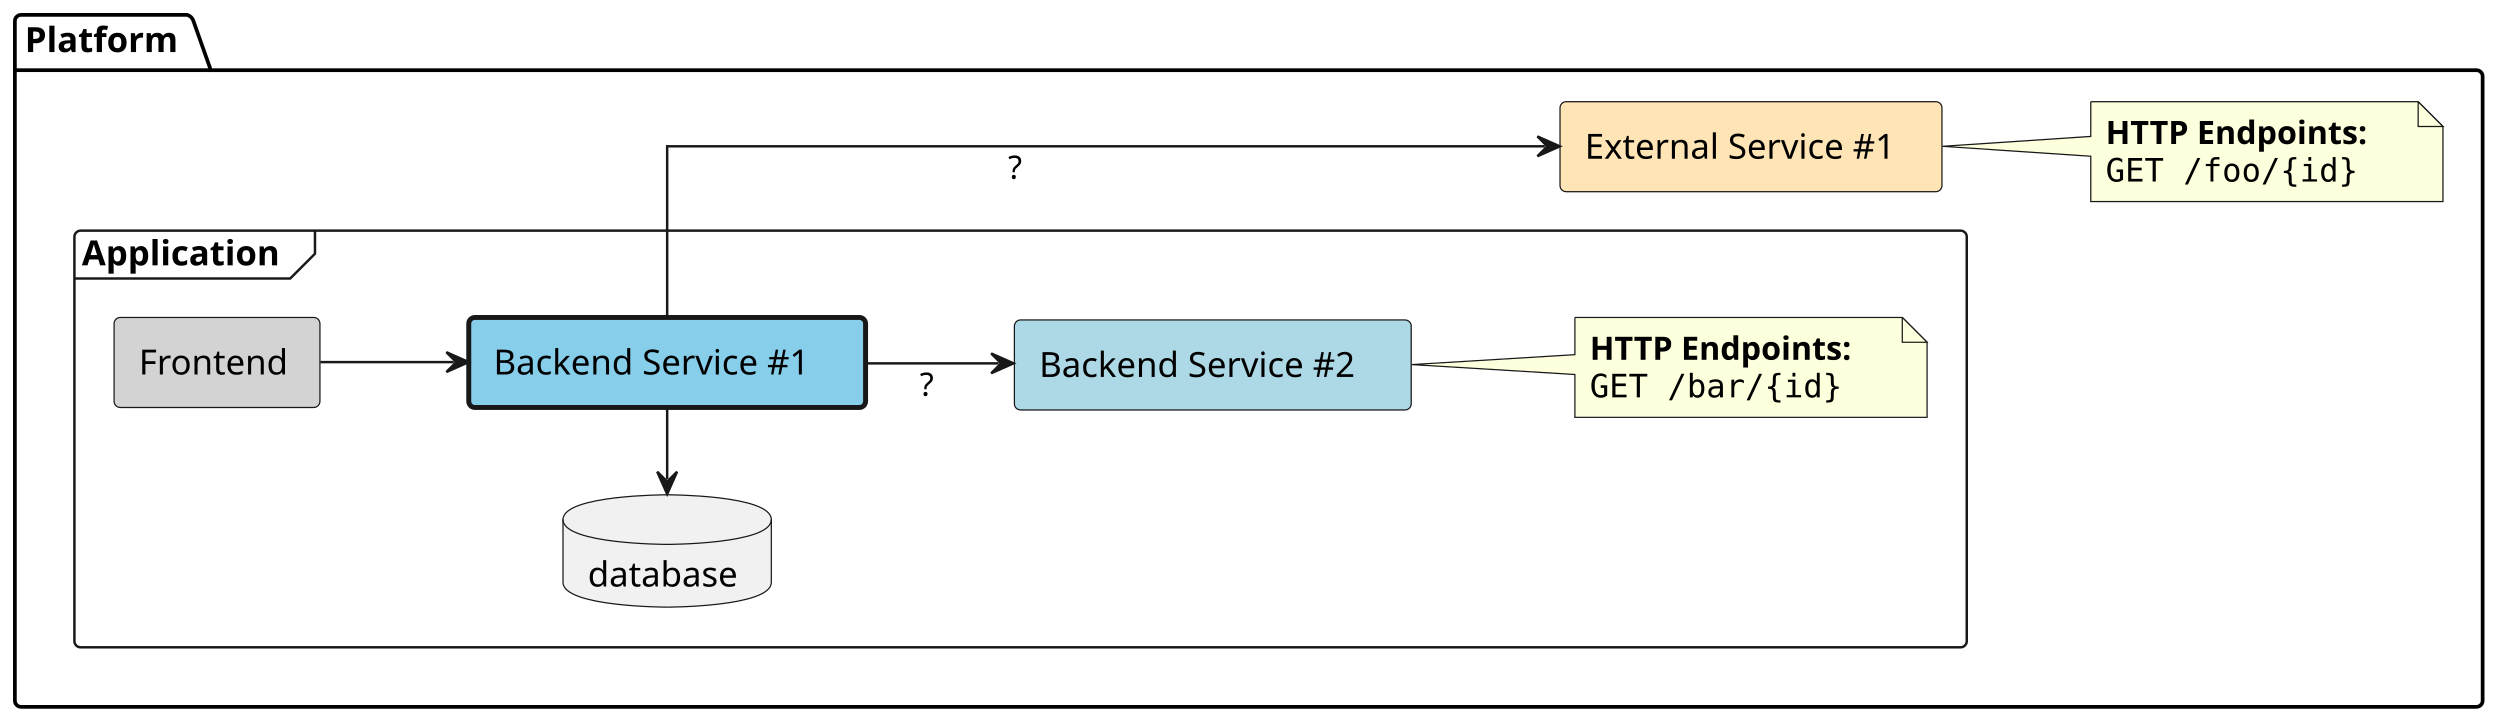
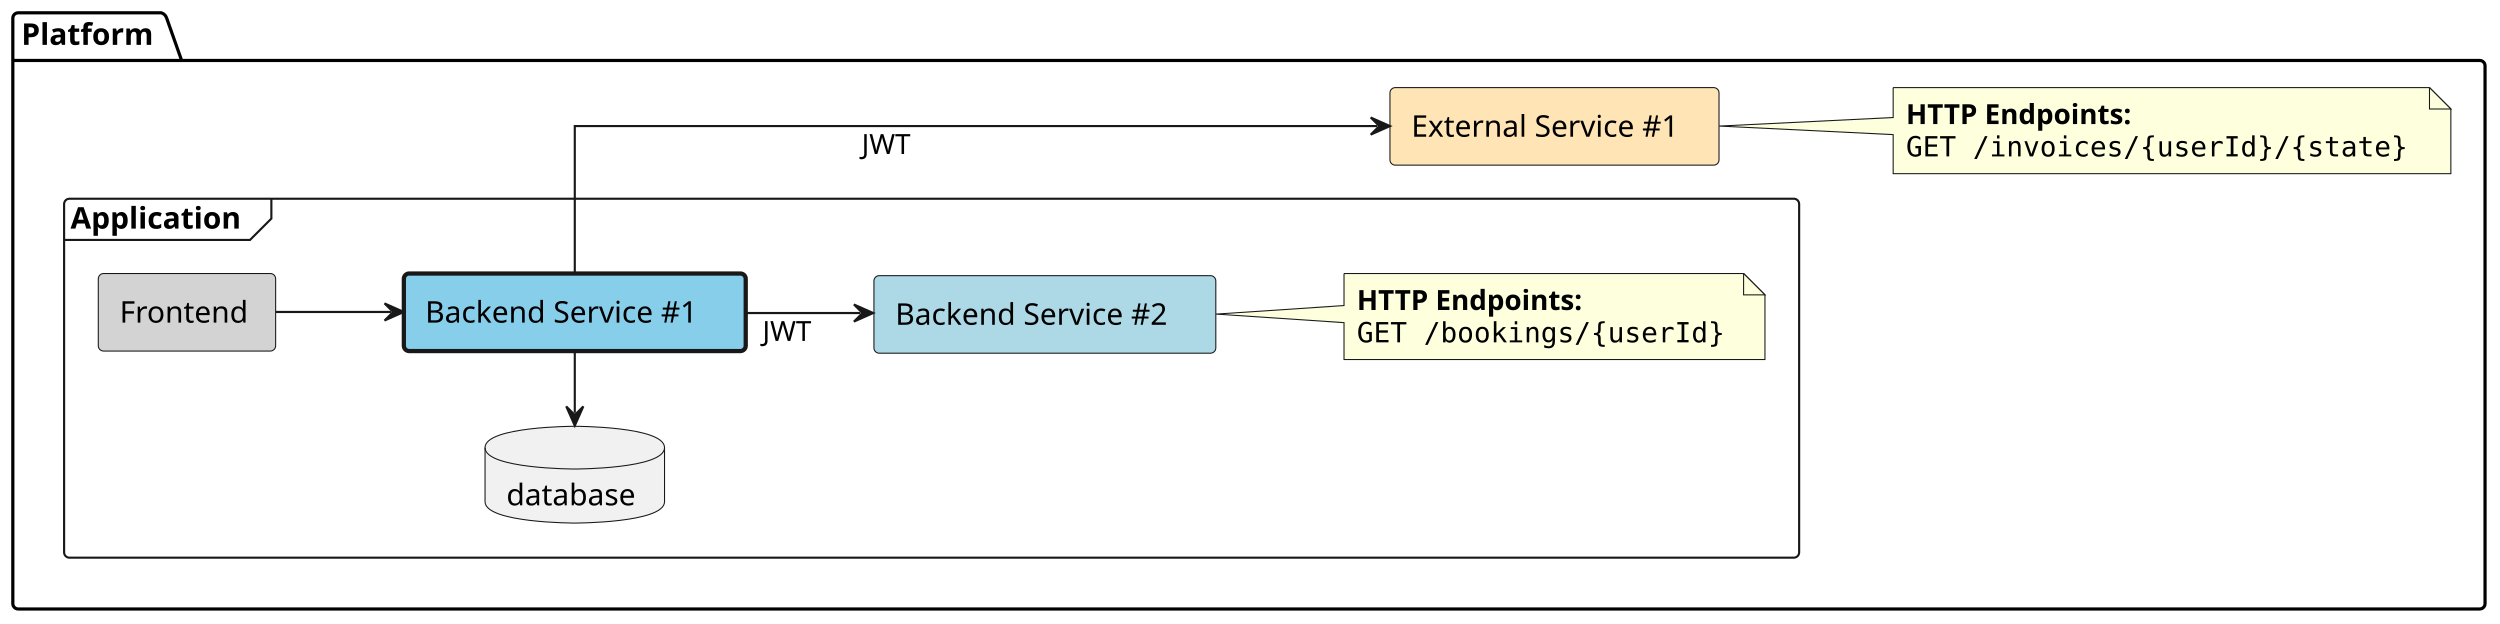
- <svg xmlns="http://www.w3.org/2000/svg" contentStyleType="text/css" height="292px" preserveAspectRatio="none" style="width:1008px;height:292px;background:#FFFFFF;" version="1.1" viewBox="0 0 1008 292" width="1008px" zoomAndPan="magnify">
+ <svg xmlns="http://www.w3.org/2000/svg" contentStyleType="text/css" height="292px" preserveAspectRatio="none" style="width:1170px;height:292px;background:#FFFFFF;" version="1.1" viewBox="0 0 1170 292" width="1170px" zoomAndPan="magnify">
  <defs />
  <g>
    <g id="cluster_Platform">
-       <path d="M8.5,6 L75.5,6 A3.75,3.75 0 0 1 78,8.5 L85,28.297 L998.5,28.297 A2.5,2.5 0 0 1 1001,30.797 L1001,282.5 A2.5,2.5 0 0 1 998.5,285 L8.5,285 A2.5,2.5 0 0 1 6,282.5 L6,8.5 A2.5,2.5 0 0 1 8.5,6 " fill="none" style="stroke:#000000;stroke-width:1.5;" />
+       <path d="M8.5,6 L75.5,6 A3.75,3.75 0 0 1 78,8.5 L85,28.297 L1160.5,28.297 A2.5,2.5 0 0 1 1163,30.797 L1163,282.5 A2.5,2.5 0 0 1 1160.5,285 L8.5,285 A2.5,2.5 0 0 1 6,282.5 L6,8.5 A2.5,2.5 0 0 1 8.5,6 " fill="none" style="stroke:#000000;stroke-width:1.5;" />
      <line style="stroke:#000000;stroke-width:1.5;" x1="6" x2="85" y1="28.297" y2="28.297" />
      <text fill="#000000" font-family="sans-serif" font-size="14" font-weight="bold" lengthAdjust="spacing" textLength="66" x="10" y="20.995">Platform</text>
    </g>
    <g id="cluster_Application">
-       <rect fill="none" height="168" rx="2.5" ry="2.5" style="stroke:#181818;stroke-width:1.0;" width="763" x="30" y="93" />
+       <rect fill="none" height="168" rx="2.5" ry="2.5" style="stroke:#181818;stroke-width:1.0;" width="812" x="30" y="93" />
      <path d="M127,93 L127,102.297 L117,112.297 L30,112.297 " fill="none" style="stroke:#181818;stroke-width:1.0;" />
      <text fill="#000000" font-family="sans-serif" font-size="14" font-weight="bold" lengthAdjust="spacing" textLength="87" x="33" y="106.995">Application</text>
    </g>
    <g id="elem_platform__external_service_1">
-       <rect fill="#FFE4B5" height="36.297" rx="2.5" ry="2.5" style="stroke:#181818;stroke-width:0.5;" width="154" x="629" y="41" />
-       <text fill="#000000" font-family="sans-serif" font-size="14" lengthAdjust="spacing" textLength="134" x="639" y="63.995">External Service #1</text>
+       <rect fill="#FFE4B5" height="36.297" rx="2.5" ry="2.5" style="stroke:#181818;stroke-width:0.5;" width="154" x="650.5" y="41" />
+       <text fill="#000000" font-family="sans-serif" font-size="14" lengthAdjust="spacing" textLength="134" x="660.5" y="63.995">External Service #1</text>
    </g>
    <g id="elem_GMN12">
-       <path d="M843,41 L843,55 L783.16,59 L843,63 L843,81.266 A0,0 0 0 0 843,81.266 L985,81.266 A0,0 0 0 0 985,81.266 L985,51 L975,41 L843,41 A0,0 0 0 0 843,41 " fill="#FEFFDD" style="stroke:#181818;stroke-width:0.5;" />
-       <path d="M975,41 L975,51 L985,51 L975,41 " fill="#FEFFDD" style="stroke:#181818;stroke-width:0.5;" />
-       <text fill="#000000" font-family="sans-serif" font-size="13" font-weight="bold" lengthAdjust="spacing" textLength="121" x="849" y="58.067">HTTP Endpoints:</text>
-       <text fill="#000000" font-family="monospace" font-size="13" lengthAdjust="spacing" textLength="104" x="849" y="73.2">GET /foo/{id}</text>
+       <path d="M886,41 L886,55 L804.57,59 L886,63 L886,81.266 A0,0 0 0 0 886,81.266 L1147,81.266 A0,0 0 0 0 1147,81.266 L1147,51 L1137,41 L886,41 A0,0 0 0 0 886,41 " fill="#FEFFDD" style="stroke:#181818;stroke-width:0.5;" />
+       <path d="M1137,41 L1137,51 L1147,51 L1137,41 " fill="#FEFFDD" style="stroke:#181818;stroke-width:0.5;" />
+       <text fill="#000000" font-family="sans-serif" font-size="13" font-weight="bold" lengthAdjust="spacing" textLength="121" x="892" y="58.067">HTTP Endpoints:</text>
+       <text fill="#000000" font-family="monospace" font-size="13" lengthAdjust="spacing" textLength="240" x="892" y="73.2">GET /invoices/{userId}/{state}</text>
    </g>
    <g id="elem_platform__application__frontend">
      <rect fill="#D3D3D3" height="36.297" rx="2.5" ry="2.5" style="stroke:#181818;stroke-width:0.5;" width="83" x="46" y="128" />
      <text fill="#000000" font-family="sans-serif" font-size="14" lengthAdjust="spacing" textLength="63" x="56" y="150.995">Frontend</text>
    </g>
    <g id="elem_platform__application__backend_service_1">
      <rect fill="#87CEEB" height="36.297" rx="2.5" ry="2.5" style="stroke:#181818;stroke-width:2.0;" width="160" x="189" y="128" />
      <text fill="#000000" font-family="sans-serif" font-size="14" lengthAdjust="spacing" textLength="140" x="199" y="150.995">Backend Service #1</text>
    </g>
+     <g id="elem_platform__application__backend_service_2">
+       <rect fill="#ADD8E6" height="36.297" rx="2.5" ry="2.5" style="stroke:#181818;stroke-width:0.5;" width="160" x="409" y="129" />
+       <text fill="#000000" font-family="sans-serif" font-size="14" lengthAdjust="spacing" textLength="140" x="419" y="151.995">Backend Service #2</text>
+     </g>
    <g id="elem_platform__application__backend_service_1_database">
      <path d="M227,209.5 C227,199.5 269,199.5 269,199.5 C269,199.5 311,199.5 311,209.5 L311,234.797 C311,244.797 269,244.797 269,244.797 C269,244.797 227,244.797 227,234.797 L227,209.5 " fill="#F1F1F1" style="stroke:#181818;stroke-width:0.5;" />
      <path d="M227,209.5 C227,219.5 269,219.5 269,219.5 C269,219.5 311,219.5 311,209.5 " fill="none" style="stroke:#181818;stroke-width:0.5;" />
      <text fill="#000000" font-family="sans-serif" font-size="14" lengthAdjust="spacing" textLength="64" x="237" y="236.495">database</text>
    </g>
-     <g id="elem_platform__application__backend_service_2">
-       <rect fill="#ADD8E6" height="36.297" rx="2.5" ry="2.5" style="stroke:#181818;stroke-width:0.5;" width="160" x="409" y="129" />
-       <text fill="#000000" font-family="sans-serif" font-size="14" lengthAdjust="spacing" textLength="140" x="419" y="151.995">Backend Service #2</text>
-     </g>
    <g id="elem_GMN8">
-       <path d="M635,128 L635,143 L569.19,147 L635,151 L635,168.266 A0,0 0 0 0 635,168.266 L777,168.266 A0,0 0 0 0 777,168.266 L777,138 L767,128 L635,128 A0,0 0 0 0 635,128 " fill="#FEFFDD" style="stroke:#181818;stroke-width:0.5;" />
-       <path d="M767,128 L767,138 L777,138 L767,128 " fill="#FEFFDD" style="stroke:#181818;stroke-width:0.5;" />
-       <text fill="#000000" font-family="sans-serif" font-size="13" font-weight="bold" lengthAdjust="spacing" textLength="121" x="641" y="145.067">HTTP Endpoints:</text>
-       <text fill="#000000" font-family="monospace" font-size="13" lengthAdjust="spacing" textLength="104" x="641" y="160.2">GET /bar/{id}</text>
+       <path d="M629,128 L629,143 L569.08,147 L629,151 L629,168.266 A0,0 0 0 0 629,168.266 L826,168.266 A0,0 0 0 0 826,168.266 L826,138 L816,128 L629,128 A0,0 0 0 0 629,128 " fill="#FEFFDD" style="stroke:#181818;stroke-width:0.5;" />
+       <path d="M816,128 L816,138 L826,138 L816,128 " fill="#FEFFDD" style="stroke:#181818;stroke-width:0.5;" />
+       <text fill="#000000" font-family="sans-serif" font-size="13" font-weight="bold" lengthAdjust="spacing" textLength="121" x="635" y="145.067">HTTP Endpoints:</text>
+       <text fill="#000000" font-family="monospace" font-size="13" lengthAdjust="spacing" textLength="176" x="635" y="160.2">GET /bookings/{userId}</text>
    </g>
    <g id="link_platform__application__frontend_platform__application__backend_service_1">
      <path d="M129.14,146 C146.93,146 162.33,146 182.97,146 " fill="none" id="platform__application__frontend-to-platform__application__backend_service_1" style="stroke:#181818;stroke-width:1.0;" />
      <polygon fill="#181818" points="188.97,146,179.97,142,183.97,146,179.97,150,188.97,146" style="stroke:#181818;stroke-width:1.0;" />
    </g>
-     <g id="link_platform__application__backend_service_1_platform__external_service_1">
-       <path d="M269,127.97 C269,102.49 269,59 269,59 C269,59 497.43,59 622.88,59 " fill="none" id="platform__application__backend_service_1-to-platform__external_service_1" style="stroke:#181818;stroke-width:1.0;" />
-       <polygon fill="#181818" points="628.88,59,619.88,55,623.88,59,619.88,63,628.88,59" style="stroke:#181818;stroke-width:1.0;" />
-       <text fill="#000000" font-family="sans-serif" font-size="13" lengthAdjust="spacing" textLength="7" x="406.45" y="72.067">?</text>
+     <g id="link_platform__application__backend_service_1_platform__application__backend_service_2">
+       <path d="M349.05,146.5 C368.46,146.5 383.22,146.5 402.64,146.5 " fill="none" id="platform__application__backend_service_1-to-platform__application__backend_service_2" style="stroke:#181818;stroke-width:1.0;" />
+       <polygon fill="#181818" points="408.64,146.5,399.64,142.5,403.64,146.5,399.64,150.5,408.64,146.5" style="stroke:#181818;stroke-width:1.0;" />
+       <text fill="#000000" font-family="sans-serif" font-size="13" lengthAdjust="spacing" textLength="21" x="356.85" y="159.567">JWT</text>
    </g>
    <g id="link_platform__application__backend_service_1_database_platform__application__backend_service_1">
      <path d="M269,193.2 C269,182 269,174.7 269,164.2 " fill="none" id="platform__application__backend_service_1_database-backto-platform__application__backend_service_1" style="stroke:#181818;stroke-width:1.0;" />
      <polygon fill="#181818" points="269,199.2,273,190.2,269,194.2,265,190.2,269,199.2" style="stroke:#181818;stroke-width:1.0;" />
    </g>
-     <g id="link_platform__application__backend_service_1_platform__application__backend_service_2">
-       <path d="M349.05,146.5 C368.46,146.5 383.22,146.5 402.64,146.5 " fill="none" id="platform__application__backend_service_1-to-platform__application__backend_service_2" style="stroke:#181818;stroke-width:1.0;" />
-       <polygon fill="#181818" points="408.64,146.5,399.64,142.5,403.64,146.5,399.64,150.5,408.64,146.5" style="stroke:#181818;stroke-width:1.0;" />
-       <text fill="#000000" font-family="sans-serif" font-size="13" lengthAdjust="spacing" textLength="7" x="370.85" y="159.567">?</text>
+     <g id="link_platform__application__backend_service_1_platform__external_service_1">
+       <path d="M269,127.97 C269,102.49 269,59 269,59 C269,59 513.9,59 644.5,59 " fill="none" id="platform__application__backend_service_1-to-platform__external_service_1" style="stroke:#181818;stroke-width:1.0;" />
+       <polygon fill="#181818" points="650.5,59,641.5,55,645.5,59,641.5,63,650.5,59" style="stroke:#181818;stroke-width:1.0;" />
+       <text fill="#000000" font-family="sans-serif" font-size="13" lengthAdjust="spacing" textLength="21" x="403.26" y="72.067">JWT</text>
    </g>
  </g>
</svg>
